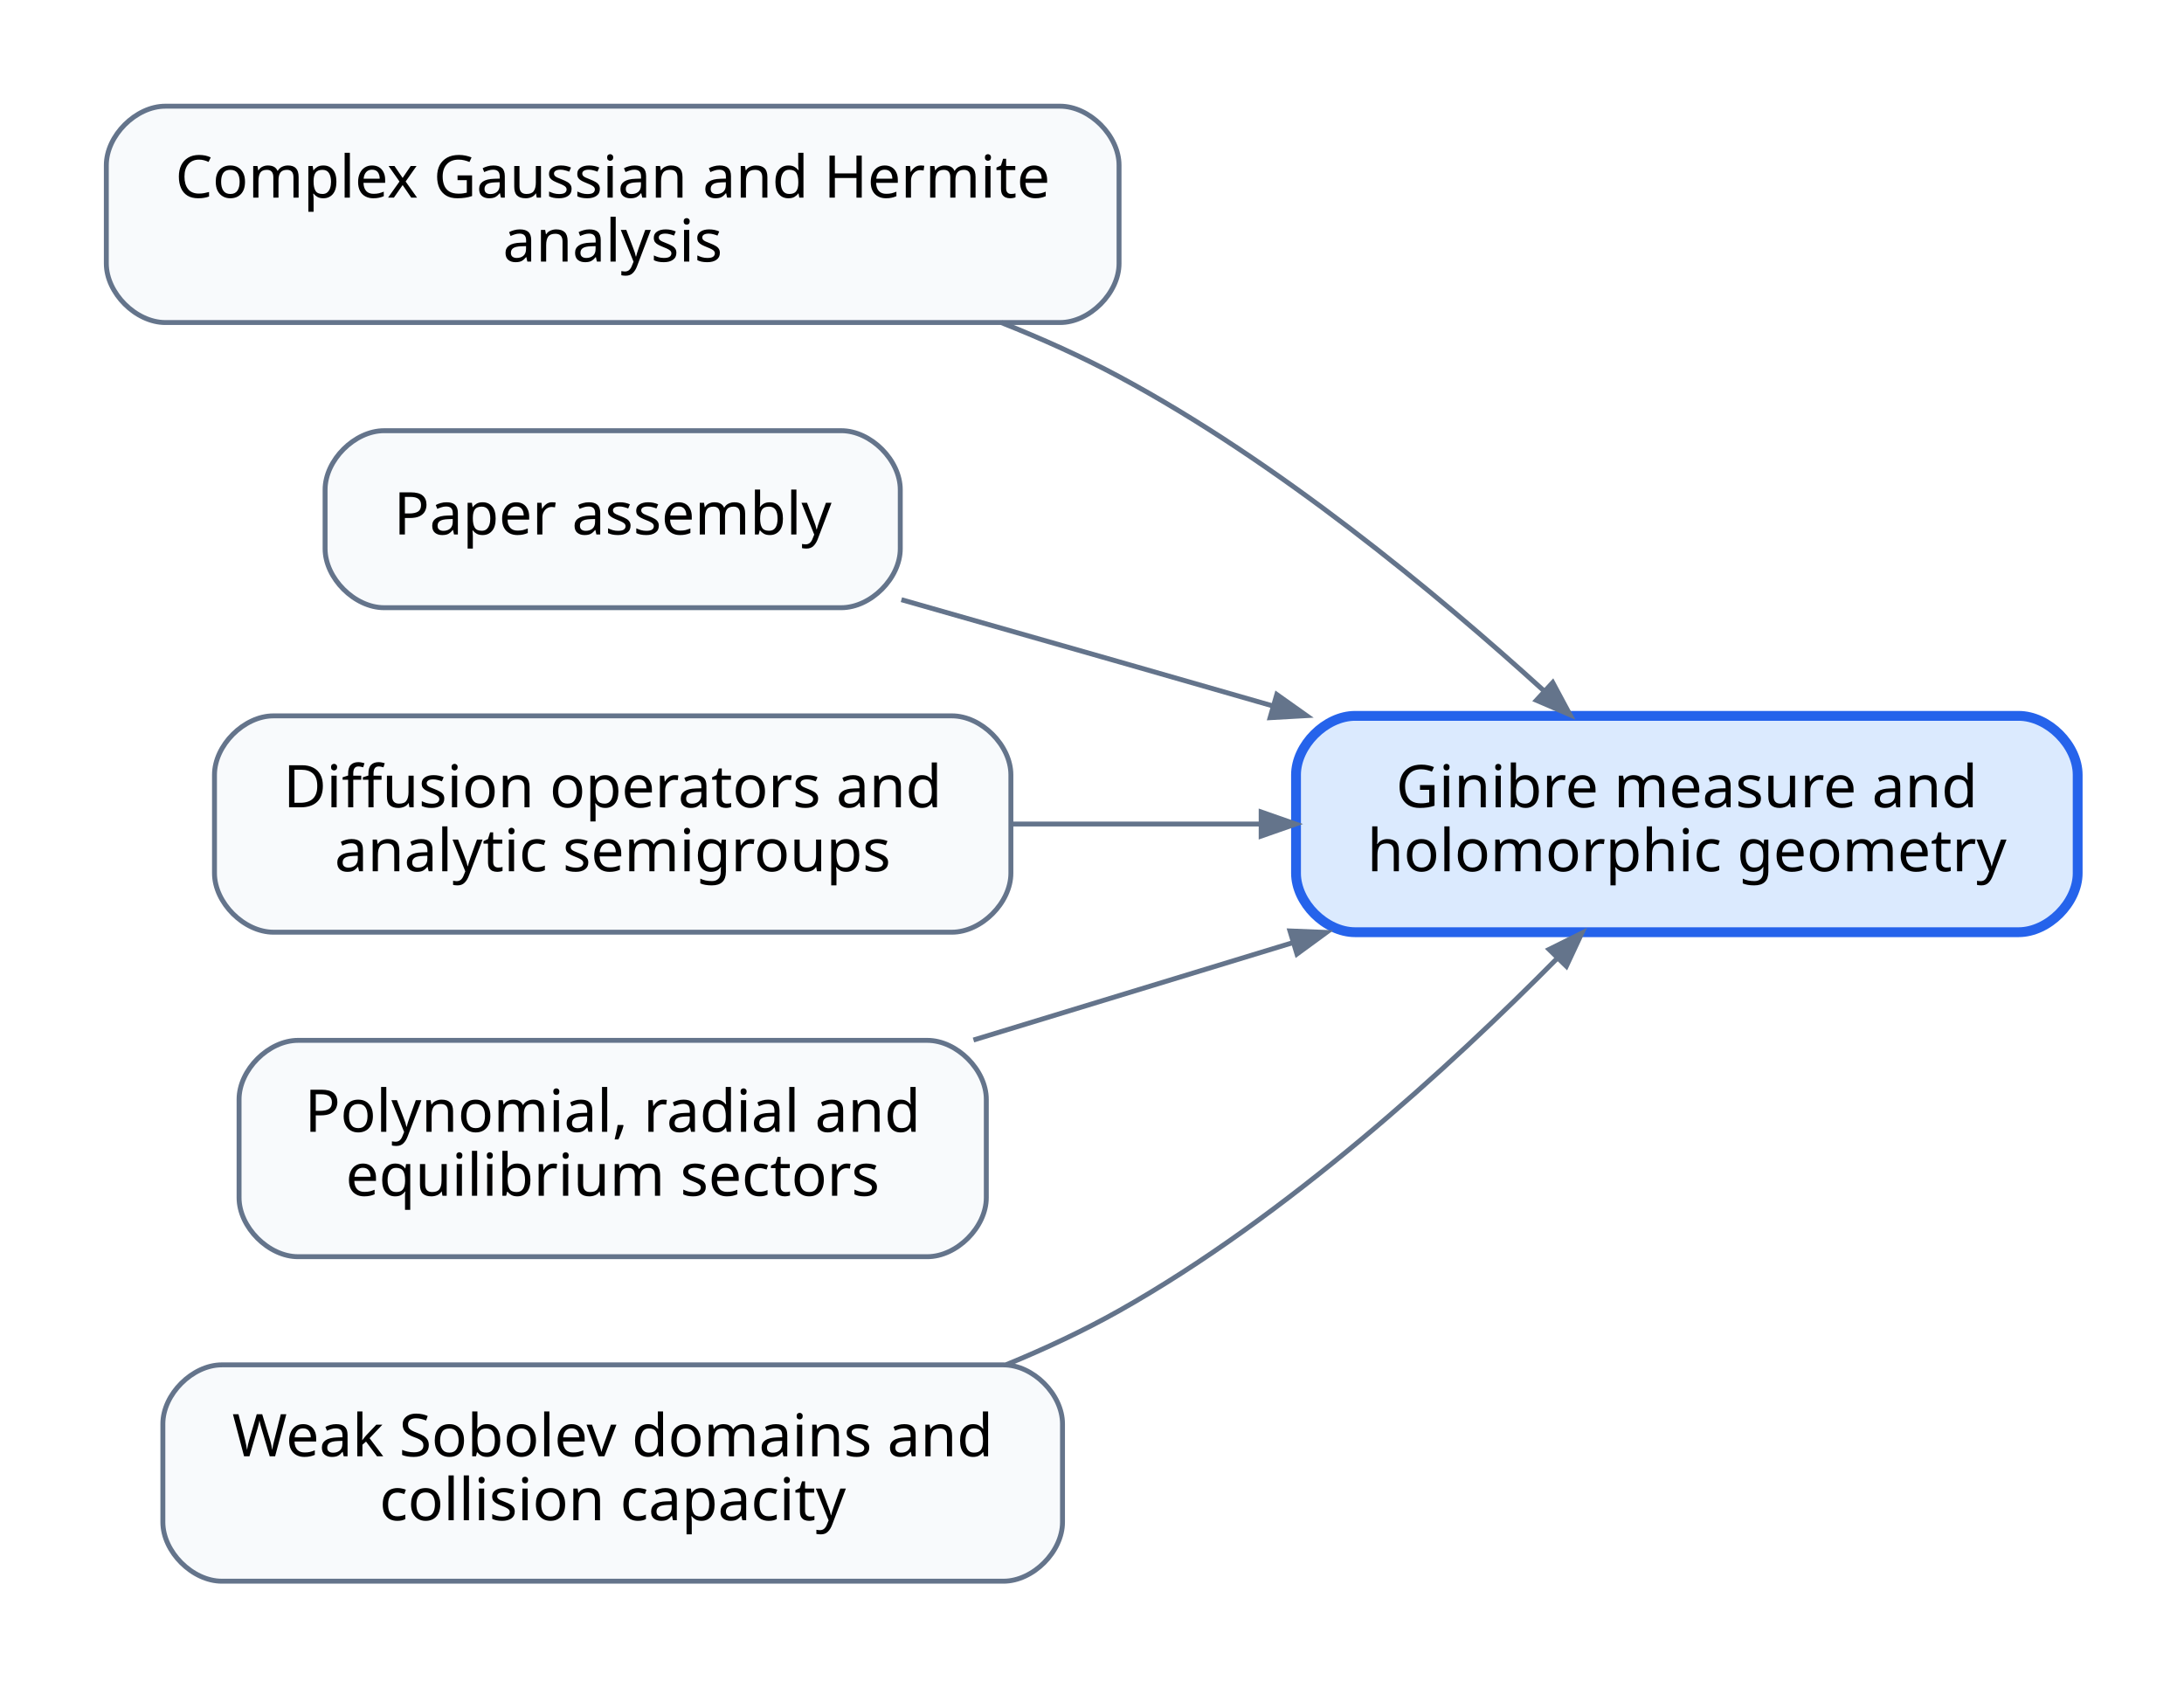
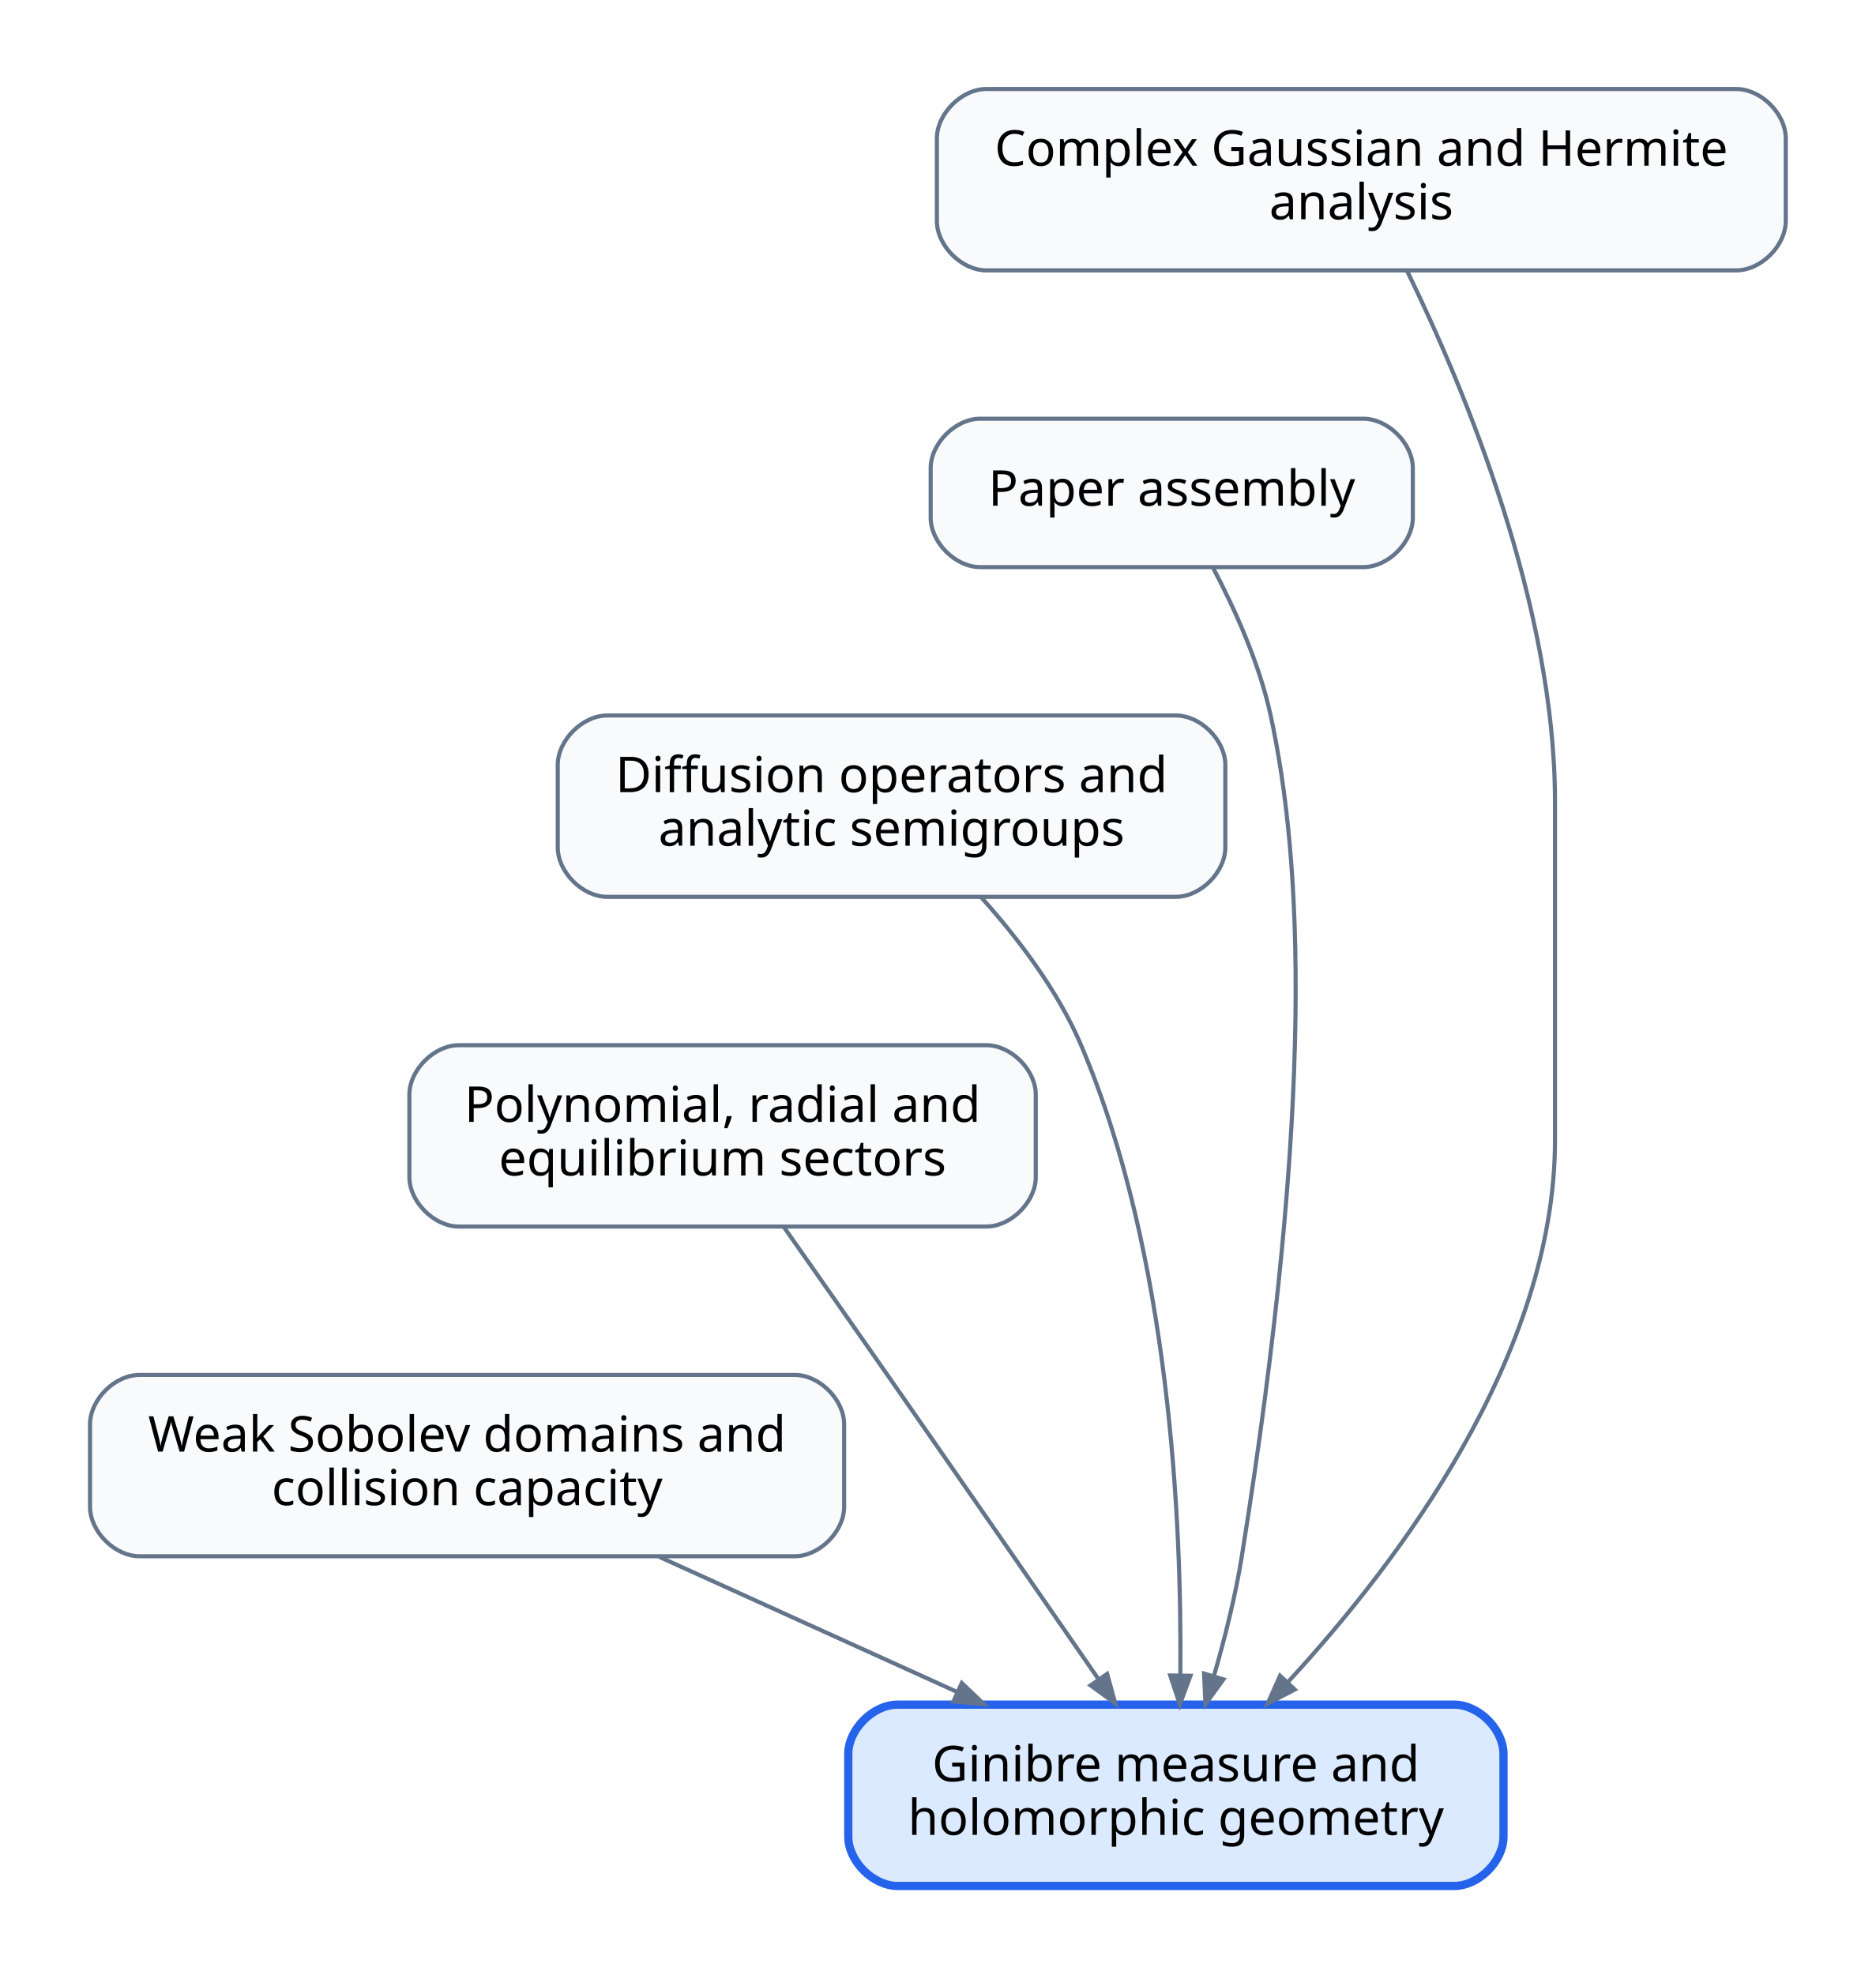
- <svg xmlns="http://www.w3.org/2000/svg" width="444pt" height="343pt" viewBox="0.00 0.00 444.20 343.20">
-   <g id="graph0" class="graph" transform="scale(1 1) rotate(0) translate(21.6 321.6)">
+ <svg xmlns="http://www.w3.org/2000/svg" width="455pt" height="479pt" viewBox="0.00 0.00 454.70 479.20">
+   <g id="graph0" class="graph" transform="scale(1 1) rotate(0) translate(21.6 457.6)">
    <g id="node1" class="node">
-       <path fill="#f8fafc" stroke="#64748b" d="M194,-300C194,-300 12,-300 12,-300 6,-300 0,-294 0,-288 0,-288 0,-268 0,-268 0,-262 6,-256 12,-256 12,-256 194,-256 194,-256 200,-256 206,-262 206,-268 206,-268 206,-288 206,-288 206,-294 200,-300 194,-300" />
-       <text text-anchor="middle" x="103" y="-281.4" font-family="sans-serif" font-size="12.00">Complex Gaussian and Hermite</text>
-       <text text-anchor="middle" x="103" y="-268.4" font-family="sans-serif" font-size="12.00">analysis</text>
+       <path fill="#f8fafc" stroke="#64748b" d="M399.5,-436C399.5,-436 217.5,-436 217.5,-436 211.5,-436 205.5,-430 205.5,-424 205.5,-424 205.5,-404 205.5,-404 205.5,-398 211.5,-392 217.5,-392 217.5,-392 399.5,-392 399.5,-392 405.5,-392 411.5,-398 411.5,-404 411.5,-404 411.5,-424 411.5,-424 411.5,-430 405.5,-436 399.5,-436" />
+       <text text-anchor="middle" x="308.5" y="-417.4" font-family="sans-serif" font-size="12.00">Complex Gaussian and Hermite</text>
+       <text text-anchor="middle" x="308.5" y="-404.4" font-family="sans-serif" font-size="12.00">analysis</text>
+     </g>
+     <g id="node2" class="node">
+       <path fill="#f8fafc" stroke="#64748b" d="M309,-356C309,-356 216,-356 216,-356 210,-356 204,-350 204,-344 204,-344 204,-332 204,-332 204,-326 210,-320 216,-320 216,-320 309,-320 309,-320 315,-320 321,-326 321,-332 321,-332 321,-344 321,-344 321,-350 315,-356 309,-356" />
+       <text text-anchor="middle" x="262.5" y="-334.9" font-family="sans-serif" font-size="12.00">Paper assembly</text>
    </g>
    <g id="node6" class="node">
-       <path fill="#dbeafe" stroke="#2563eb" stroke-width="2" d="M389,-176C389,-176 254,-176 254,-176 248,-176 242,-170 242,-164 242,-164 242,-144 242,-144 242,-138 248,-132 254,-132 254,-132 389,-132 389,-132 395,-132 401,-138 401,-144 401,-144 401,-164 401,-164 401,-170 395,-176 389,-176" />
-       <text text-anchor="middle" x="321.5" y="-157.4" font-family="sans-serif" font-size="12.00">Ginibre measure and</text>
-       <text text-anchor="middle" x="321.5" y="-144.4" font-family="sans-serif" font-size="12.00">holomorphic geometry</text>
+       <path fill="#dbeafe" stroke="#2563eb" stroke-width="2" d="M331,-44C331,-44 196,-44 196,-44 190,-44 184,-38 184,-32 184,-32 184,-12 184,-12 184,-6 190,0 196,0 196,0 331,0 331,0 337,0 343,-6 343,-12 343,-12 343,-32 343,-32 343,-38 337,-44 331,-44" />
+       <text text-anchor="middle" x="263.5" y="-25.4" font-family="sans-serif" font-size="12.00">Ginibre measure and</text>
+       <text text-anchor="middle" x="263.5" y="-12.4" font-family="sans-serif" font-size="12.00">holomorphic geometry</text>
    </g>
    <g id="edge1" class="edge">
-       <path fill="none" stroke="#64748b" d="M182.07,-255.98C190.33,-252.7 198.45,-249.05 206,-245 238.18,-227.74 270.34,-201.16 292.35,-181.17" />
-       <polygon fill="#64748b" stroke="#64748b" points="294.22,-182.78 297.72,-176.24 290.9,-179.17 294.22,-182.78" />
+       <path fill="none" stroke="#64748b" d="M319.64,-391.8C333.54,-363.32 355.5,-310.76 355.5,-263 355.5,-263 355.5,-263 355.5,-181 355.5,-129.01 317.83,-78.86 290.7,-49.49" />
+       <polygon fill="#64748b" stroke="#64748b" points="292.35,-47.66 285.77,-44.25 288.78,-51.02 292.35,-47.66" />
    </g>
-     <g id="node2" class="node">
-       <path fill="#f8fafc" stroke="#64748b" d="M149.5,-234C149.5,-234 56.5,-234 56.5,-234 50.5,-234 44.5,-228 44.5,-222 44.5,-222 44.5,-210 44.5,-210 44.5,-204 50.5,-198 56.5,-198 56.5,-198 149.5,-198 149.5,-198 155.5,-198 161.5,-204 161.5,-210 161.5,-210 161.5,-222 161.5,-222 161.5,-228 155.5,-234 149.5,-234" />
-       <text text-anchor="middle" x="103" y="-212.9" font-family="sans-serif" font-size="12.00">Paper assembly</text>
+     <g id="node3" class="node">
+       <path fill="#f8fafc" stroke="#64748b" d="M263.5,-284C263.5,-284 125.5,-284 125.5,-284 119.5,-284 113.5,-278 113.5,-272 113.5,-272 113.5,-252 113.5,-252 113.5,-246 119.5,-240 125.5,-240 125.5,-240 263.5,-240 263.5,-240 269.5,-240 275.5,-246 275.5,-252 275.5,-252 275.5,-272 275.5,-272 275.5,-278 269.5,-284 263.5,-284" />
+       <text text-anchor="middle" x="194.5" y="-265.4" font-family="sans-serif" font-size="12.00">Diffusion operators and</text>
+       <text text-anchor="middle" x="194.5" y="-252.4" font-family="sans-serif" font-size="12.00">analytic semigroups</text>
    </g>
    <g id="edge2" class="edge">
-       <path fill="none" stroke="#64748b" d="M161.73,-199.63C176.19,-195.51 191.66,-191.1 206,-187 216.12,-184.1 226.73,-181.06 237.25,-178.03" />
-       <polygon fill="#64748b" stroke="#64748b" points="238.09,-180.34 244.14,-176.05 236.73,-175.63 238.09,-180.34" />
+       <path fill="none" stroke="#64748b" d="M272.45,-319.98C277.77,-309.89 283.77,-296.64 286.5,-284 294.16,-248.51 297.2,-190.57 279.5,-80 277.96,-70.38 275.37,-60.06 272.71,-50.89" />
+       <polygon fill="#64748b" stroke="#64748b" points="275.04,-50.13 270.68,-44.12 270.34,-51.53 275.04,-50.13" />
    </g>
-     <g id="node3" class="node">
-       <path fill="#f8fafc" stroke="#64748b" d="M172,-176C172,-176 34,-176 34,-176 28,-176 22,-170 22,-164 22,-164 22,-144 22,-144 22,-138 28,-132 34,-132 34,-132 172,-132 172,-132 178,-132 184,-138 184,-144 184,-144 184,-164 184,-164 184,-170 178,-176 172,-176" />
-       <text text-anchor="middle" x="103" y="-157.4" font-family="sans-serif" font-size="12.00">Diffusion operators and</text>
-       <text text-anchor="middle" x="103" y="-144.4" font-family="sans-serif" font-size="12.00">analytic semigroups</text>
+     <g id="node4" class="node">
+       <path fill="#f8fafc" stroke="#64748b" d="M217.5,-204C217.5,-204 89.5,-204 89.5,-204 83.5,-204 77.5,-198 77.5,-192 77.5,-192 77.5,-172 77.5,-172 77.5,-166 83.5,-160 89.5,-160 89.5,-160 217.5,-160 217.5,-160 223.5,-160 229.5,-166 229.5,-172 229.5,-172 229.5,-192 229.5,-192 229.5,-198 223.5,-204 217.5,-204" />
+       <text text-anchor="middle" x="153.5" y="-185.4" font-family="sans-serif" font-size="12.00">Polynomial, radial and</text>
+       <text text-anchor="middle" x="153.5" y="-172.4" font-family="sans-serif" font-size="12.00">equilibrium sectors</text>
    </g>
    <g id="edge3" class="edge">
-       <path fill="none" stroke="#64748b" d="M184,-154C200.55,-154 218.04,-154 234.79,-154" />
-       <polygon fill="#64748b" stroke="#64748b" points="234.91,-156.45 241.91,-154 234.91,-151.55 234.91,-156.45" />
+       <path fill="none" stroke="#64748b" d="M216.25,-239.89C225.25,-229.88 234.87,-217.22 240.5,-204 262.06,-153.39 264.95,-88.16 264.58,-51.43" />
+       <polygon fill="#64748b" stroke="#64748b" points="267.03,-51 264.46,-44.04 262.13,-51.08 267.03,-51" />
    </g>
-     <g id="node4" class="node">
-       <path fill="#f8fafc" stroke="#64748b" d="M167,-110C167,-110 39,-110 39,-110 33,-110 27,-104 27,-98 27,-98 27,-78 27,-78 27,-72 33,-66 39,-66 39,-66 167,-66 167,-66 173,-66 179,-72 179,-78 179,-78 179,-98 179,-98 179,-104 173,-110 167,-110" />
-       <text text-anchor="middle" x="103" y="-91.4" font-family="sans-serif" font-size="12.00">Polynomial, radial and</text>
-       <text text-anchor="middle" x="103" y="-78.4" font-family="sans-serif" font-size="12.00">equilibrium sectors</text>
+     <g id="node5" class="node">
+       <path fill="#f8fafc" stroke="#64748b" d="M171,-124C171,-124 12,-124 12,-124 6,-124 0,-118 0,-112 0,-112 0,-92 0,-92 0,-86 6,-80 12,-80 12,-80 171,-80 171,-80 177,-80 183,-86 183,-92 183,-92 183,-112 183,-112 183,-118 177,-124 171,-124" />
+       <text text-anchor="middle" x="91.5" y="-105.4" font-family="sans-serif" font-size="12.00">Weak Sobolev domains and</text>
+       <text text-anchor="middle" x="91.5" y="-92.4" font-family="sans-serif" font-size="12.00">collision capacity</text>
    </g>
    <g id="edge4" class="edge">
-       <path fill="none" stroke="#64748b" d="M176.39,-110.07C197.25,-116.43 220.1,-123.39 241.34,-129.87" />
-       <polygon fill="#64748b" stroke="#64748b" points="240.77,-132.25 248.18,-131.95 242.19,-127.57 240.77,-132.25" />
-     </g>
-     <g id="node5" class="node">
-       <path fill="#f8fafc" stroke="#64748b" d="M182.5,-44C182.5,-44 23.5,-44 23.5,-44 17.5,-44 11.5,-38 11.5,-32 11.5,-32 11.5,-12 11.5,-12 11.5,-6 17.5,0 23.5,0 23.5,0 182.5,0 182.5,0 188.5,0 194.5,-6 194.5,-12 194.5,-12 194.5,-32 194.5,-32 194.5,-38 188.5,-44 182.5,-44" />
-       <text text-anchor="middle" x="103" y="-25.4" font-family="sans-serif" font-size="12.00">Weak Sobolev domains and</text>
-       <text text-anchor="middle" x="103" y="-12.4" font-family="sans-serif" font-size="12.00">collision capacity</text>
+       <path fill="none" stroke="#64748b" d="M168.35,-159.91C175.89,-149.17 185.2,-135.9 193.5,-124 210.94,-98.99 230.72,-70.44 244.79,-50.08" />
+       <polygon fill="#64748b" stroke="#64748b" points="246.82,-51.46 248.79,-44.31 242.79,-48.67 246.82,-51.46" />
    </g>
    <g id="edge5" class="edge">
-       <path fill="none" stroke="#64748b" d="M183.05,-44.03C190.99,-47.29 198.78,-50.94 206,-55 240.13,-74.22 273.33,-104.62 295.11,-126.66" />
-       <polygon fill="#64748b" stroke="#64748b" points="293.48,-128.5 300.13,-131.8 296.99,-125.08 293.48,-128.5" />
+       <path fill="none" stroke="#64748b" d="M138.05,-79.89C160.42,-69.75 187.34,-57.54 210.49,-47.04" />
+       <polygon fill="#64748b" stroke="#64748b" points="211.55,-49.25 216.92,-44.12 209.53,-44.78 211.55,-49.25" />
    </g>
  </g>
</svg>
